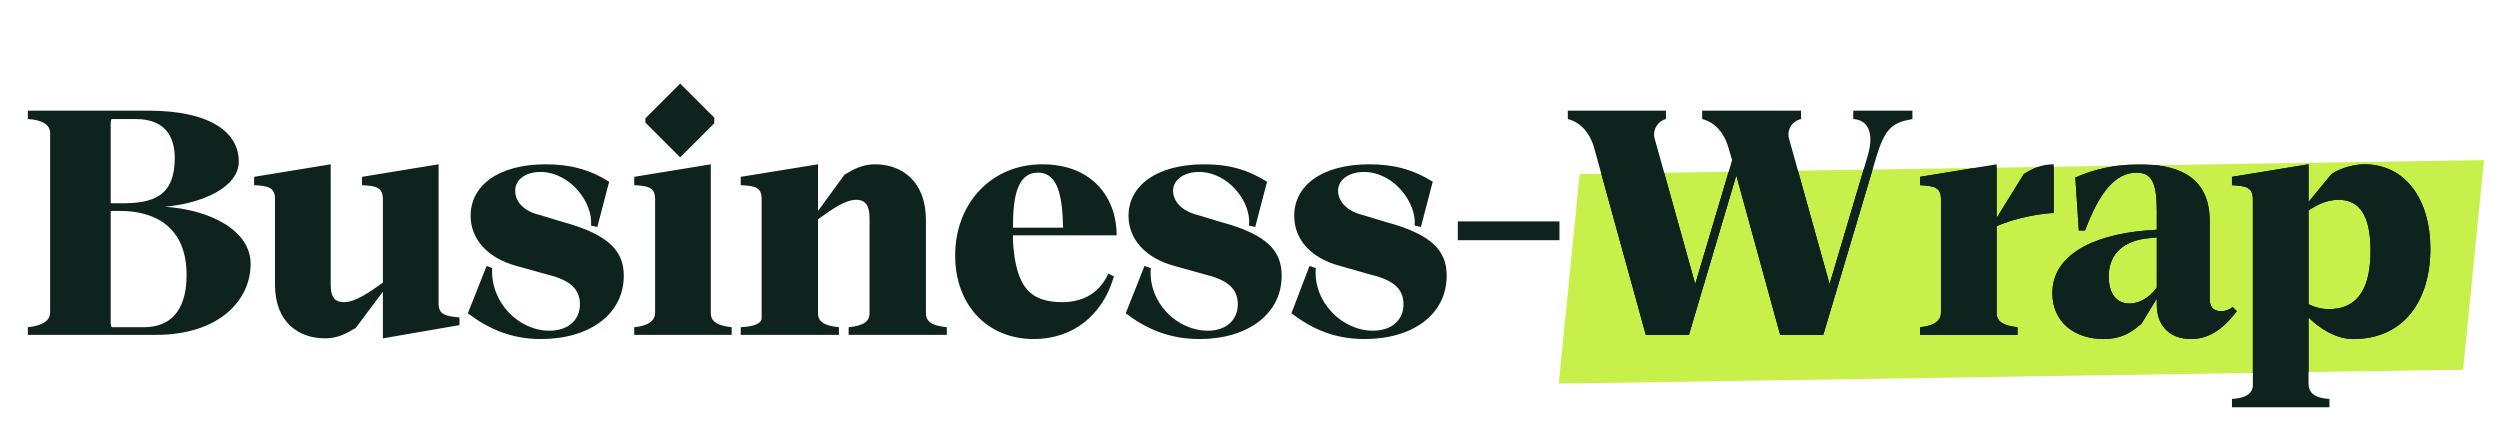
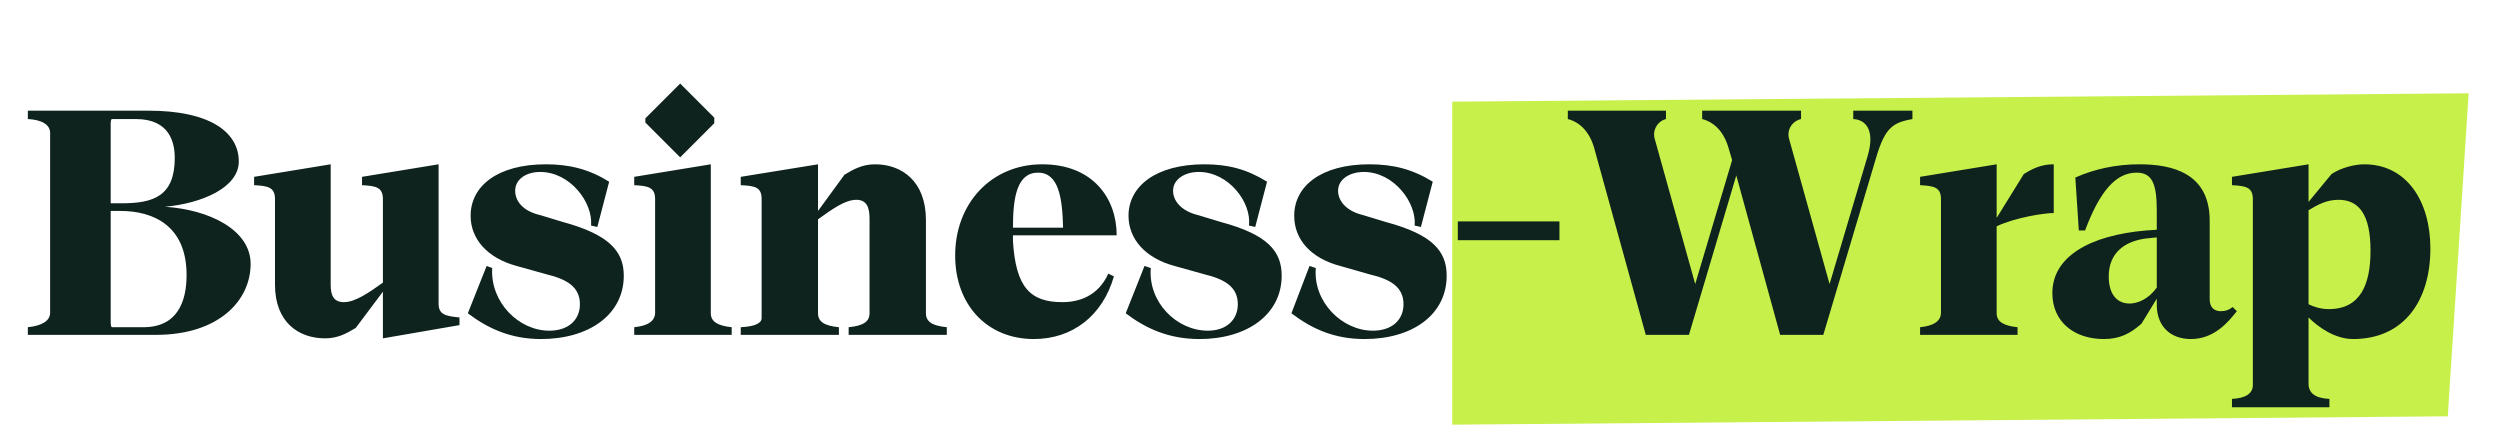
<svg xmlns="http://www.w3.org/2000/svg" viewBox="0 0 359.1 64" width="359.1" height="64" role="img" aria-label="Business-Wrap">
  <g transform="translate(-78.0 0)">
-     <path class="hl" d="M304.9 25.0L434.8 23.0L431.8 53.1L301.9 55.1Z" fill="#C8F04A" />
-     <defs>
-       <clipPath id="bw-m-en-light-c">
-         <path d="M304.9 25.0L434.8 23.0L431.8 53.1L301.9 55.1Z" />
-       </clipPath>
-     </defs>
-     <path d="M100.4 48.1C109.4 48.1 114 43.2 114 37.9C114 33 108 30.1 101.7 29.7C107.1 29.2 112.3 26.9 112.3 23.2C112.3 18.9 108 15.9 99.4 15.9H82V17.1C84 17.2 85.2 17.9 85.2 19.1V44.9C85.2 46.1 84 46.8 82 47V48.1ZM93.9 17.9C93.9 17.6 93.9 17.1 94.1 17.1H97.5C102.4 17.1 103.1 20.5 103.1 22.7C103.1 28.2 100 29.2 95.5 29.2H93.9ZM93.9 30.3H95.3C100 30.3 104.8 32.4 104.8 39.5C104.8 43.3 103.5 47 98.6 47H94.1C93.9 47 93.9 46.4 93.9 46.1ZM124.7 48.6C126.5 48.6 127.8 47.9 129.1 47.1L133 41.9V48.6L144 46.7V45.6C142 45.4 141 45.2 141 43.6V23.6L130 25.4V26.6C132 26.7 133 26.9 133 28.6V40.6C130.9 42.1 129 43.4 127.4 43.4C125.9 43.4 125.5 42.4 125.5 40.9V23.6L114.5 25.4V26.6C116.5 26.7 117.5 26.9 117.5 28.6V40.9C117.5 46.3 120.9 48.6 124.7 48.6ZM155.7 48.7C162.6 48.7 167.6 45.2 167.6 39.6C167.6 36.1 165.5 33.7 158.9 31.9L155.6 30.9C153 30.3 152 28.8 152 27.4C152 25.8 153.5 24.7 155.6 24.7C159.9 24.7 163.2 29.1 162.9 32.4L163.8 32.6L165.5 26.1C162.6 24.3 159.8 23.6 156.4 23.6C149.5 23.6 145.6 26.7 145.6 31C145.6 34.4 148.1 37.1 152.2 38.2L156.5 39.4C159.4 40.1 161.3 41.2 161.3 43.7C161.3 45.9 159.7 47.5 156.9 47.5C152.5 47.5 148.4 43.4 148.7 38.5L147.9 38.2L145.2 45C148.1 47.2 151.4 48.7 155.7 48.7ZM183.1 48.1V47C181.1 46.8 180.1 46.2 180.1 45V23.6L169.1 25.4V26.6C171.1 26.7 172.1 26.9 172.1 28.6V44.9C172.1 46.1 171.1 46.8 169.1 47V48.1ZM180.6 17.7V16.9L175.7 12L170.7 17V17.6L175.7 22.6ZM198.5 48.1V47C196.4 46.8 195.5 46.2 195.5 45V31.5C197.6 30 199.4 28.7 201 28.7C202.5 28.7 202.9 29.8 202.9 31.4V45C202.9 46.2 202 46.8 199.9 47V48.1H214V47C211.9 46.8 211 46.2 211 45V31.6C211 26 207.5 23.6 203.7 23.6C201.9 23.6 200.6 24.3 199.3 25.1L195.5 30.3V23.6L184.4 25.4V26.6C186.5 26.7 187.4 26.9 187.4 28.6V45.7C187.4 46.4 186.5 46.9 184.4 47V48.1ZM226.5 48.7C232.1 48.7 236.4 45.3 238 39.7L237.2 39.3C235.7 42.6 232.9 43.4 230.6 43.4C226 43.4 223.9 41.3 223.5 34.6V33.8H238.4C238.4 28.5 235 23.6 227.7 23.6C220.4 23.6 215.2 29.2 215.2 36.7C215.2 43.8 219.8 48.7 226.5 48.7ZM223.5 32.7C223.5 28.3 224.1 24.8 227.1 24.8C230.1 24.8 230.6 28.5 230.7 32.7ZM250.3 48.7C257.1 48.7 262.1 45.2 262.1 39.6C262.1 36.1 260.1 33.7 253.4 31.9L250.1 30.9C247.6 30.3 246.5 28.8 246.5 27.4C246.5 25.8 248.1 24.7 250.2 24.7C254.5 24.7 257.8 29.1 257.4 32.4L258.3 32.6L260 26.1C257.1 24.3 254.4 23.6 251 23.6C244.1 23.6 240.1 26.7 240.1 31C240.1 34.4 242.6 37.1 246.7 38.2L251 39.4C253.9 40.1 255.8 41.2 255.8 43.7C255.8 45.9 254.2 47.5 251.5 47.5C247 47.5 242.9 43.4 243.3 38.5L242.4 38.2L239.7 45C242.6 47.2 245.9 48.7 250.3 48.7ZM274 48.7C280.9 48.7 285.8 45.2 285.8 39.6C285.8 36.1 283.8 33.7 277.1 31.9L273.8 30.9C271.3 30.3 270.2 28.8 270.2 27.4C270.2 25.8 271.8 24.7 273.9 24.7C278.2 24.7 281.5 29.1 281.2 32.4L282.1 32.6L283.8 26.1C280.9 24.3 278.1 23.6 274.7 23.6C267.8 23.6 263.9 26.7 263.9 31C263.9 34.4 266.3 37.1 270.5 38.2L274.7 39.4C277.7 40.1 279.6 41.2 279.6 43.7C279.6 45.9 278 47.5 275.2 47.5C270.8 47.5 266.6 43.4 267 38.5L266.1 38.2L263.5 45C266.4 47.2 269.6 48.7 274 48.7ZM302 34.5V31.8H287.4V34.5ZM326.8 23 321.5 40.8 315.7 20C315.3 18.7 316.1 17.4 317.3 17.1V15.9H303.2V17.1C304.8 17.5 306.3 18.8 307 21.3L314.4 48.1H320.6L327.4 25.2L333.7 48.1H339.9L347.5 22.6C348.8 18.2 350 17.6 352.7 17.1V15.9H344.2V17.1C346.1 17.2 347.3 18.8 346.3 22.3L340.8 40.8L335 20C334.6 18.7 335.4 17.4 336.7 17.1V15.9H322.5V17.1C324.1 17.5 325.6 18.8 326.3 21.3ZM367.8 48.1V47C365.8 46.8 364.8 46.2 364.8 45V32.5C367.6 31.2 371.7 30.6 373 30.6L373 23.6C371.2 23.6 370 24.2 368.7 25L364.8 31.3V23.6L353.8 25.4V26.6C355.8 26.7 356.8 26.9 356.8 28.6V44.9C356.8 46.1 355.8 46.8 353.8 47V48.1ZM380.2 48.7C382.5 48.7 384 47.9 385.6 46.5L387.8 42.9V43.8C387.8 46.8 389.7 48.7 392.7 48.7C396.1 48.7 398.1 46.2 399.3 44.7L398.7 44.1C398.2 44.5 397.7 44.7 397 44.7C396.2 44.7 395.4 44.3 395.4 43V31.7C395.4 24.9 390.1 23.6 385.3 23.6C381.9 23.6 378.8 24.3 376.1 25.5L376.6 33.1H377.5C379.6 27.5 381.9 24.8 384.9 24.8C387.2 24.8 387.8 26.5 387.8 30.3V33L386.3 33.1C378.1 33.8 372.8 36.9 372.8 42.1C372.8 46.2 375.9 48.7 380.2 48.7ZM383.9 43.6C382.1 43.6 380.9 42.3 380.9 39.7C380.9 36.4 383.1 34.5 386.8 34.2L387.8 34.1V41.3C386.6 43 385 43.6 383.9 43.6ZM412.6 58.5V57.3C410.6 57.2 409.6 56.5 409.6 55.1V45.6C411 47 413.4 48.7 416 48.7C423.3 48.7 427.1 43.2 427.1 35.7C427.1 28.9 423.7 23.6 417.6 23.6C416.4 23.6 414.4 24 412.9 25L409.6 29V23.6L398.6 25.4V26.6C400.6 26.7 401.6 26.9 401.6 28.6V55.3C401.6 56.5 400.6 57.2 398.6 57.3V58.5ZM412.5 44.4C411.4 44.4 410.4 44.1 409.6 43.7V30.2C410.9 29.4 412.2 28.7 413.9 28.7C416.9 28.7 418.5 30.9 418.5 36C418.5 40.8 417.1 44.4 412.5 44.4Z" fill="#0F231E" />
-     <path d="M100.4 48.1C109.4 48.1 114 43.2 114 37.9C114 33 108 30.1 101.7 29.7C107.1 29.2 112.3 26.9 112.3 23.2C112.3 18.9 108 15.9 99.4 15.9H82V17.1C84 17.2 85.2 17.9 85.2 19.1V44.9C85.2 46.1 84 46.8 82 47V48.1ZM93.9 17.9C93.9 17.6 93.9 17.1 94.1 17.1H97.5C102.4 17.1 103.1 20.5 103.1 22.7C103.1 28.2 100 29.2 95.5 29.2H93.9ZM93.9 30.3H95.3C100 30.3 104.8 32.4 104.8 39.5C104.8 43.3 103.5 47 98.6 47H94.1C93.9 47 93.9 46.4 93.9 46.1ZM124.7 48.6C126.5 48.6 127.8 47.9 129.1 47.1L133 41.9V48.6L144 46.7V45.6C142 45.4 141 45.2 141 43.6V23.6L130 25.4V26.6C132 26.7 133 26.9 133 28.6V40.6C130.9 42.1 129 43.4 127.4 43.4C125.9 43.4 125.5 42.4 125.5 40.9V23.6L114.5 25.4V26.6C116.5 26.7 117.5 26.9 117.5 28.6V40.9C117.5 46.3 120.9 48.6 124.7 48.6ZM155.7 48.7C162.6 48.7 167.6 45.2 167.6 39.6C167.6 36.1 165.5 33.7 158.9 31.9L155.6 30.9C153 30.3 152 28.8 152 27.4C152 25.8 153.5 24.7 155.6 24.7C159.9 24.7 163.2 29.1 162.9 32.4L163.8 32.6L165.5 26.1C162.6 24.3 159.8 23.6 156.4 23.6C149.5 23.6 145.6 26.7 145.6 31C145.6 34.4 148.1 37.1 152.2 38.2L156.5 39.4C159.4 40.1 161.3 41.2 161.3 43.7C161.3 45.9 159.7 47.5 156.9 47.5C152.5 47.5 148.4 43.4 148.7 38.5L147.9 38.2L145.2 45C148.1 47.2 151.4 48.7 155.7 48.7ZM183.1 48.1V47C181.1 46.8 180.1 46.2 180.1 45V23.6L169.1 25.4V26.6C171.1 26.7 172.1 26.9 172.1 28.6V44.9C172.1 46.1 171.1 46.8 169.1 47V48.1ZM180.6 17.7V16.9L175.7 12L170.7 17V17.6L175.7 22.6ZM198.5 48.1V47C196.4 46.8 195.5 46.2 195.5 45V31.5C197.6 30 199.4 28.7 201 28.7C202.5 28.7 202.9 29.8 202.9 31.4V45C202.9 46.2 202 46.8 199.9 47V48.1H214V47C211.9 46.8 211 46.2 211 45V31.6C211 26 207.5 23.6 203.7 23.6C201.9 23.6 200.6 24.3 199.3 25.1L195.5 30.3V23.6L184.4 25.4V26.6C186.5 26.7 187.4 26.9 187.4 28.6V45.7C187.4 46.4 186.5 46.9 184.4 47V48.1ZM226.5 48.7C232.1 48.7 236.4 45.3 238 39.7L237.2 39.3C235.7 42.6 232.9 43.4 230.6 43.4C226 43.4 223.9 41.3 223.5 34.6V33.8H238.4C238.4 28.5 235 23.6 227.7 23.6C220.4 23.6 215.2 29.2 215.2 36.7C215.2 43.8 219.8 48.7 226.5 48.7ZM223.5 32.7C223.5 28.3 224.1 24.8 227.1 24.8C230.1 24.8 230.6 28.5 230.7 32.7ZM250.3 48.7C257.1 48.7 262.1 45.2 262.1 39.6C262.1 36.1 260.1 33.7 253.4 31.9L250.1 30.9C247.6 30.3 246.5 28.8 246.5 27.4C246.5 25.8 248.1 24.7 250.2 24.7C254.5 24.7 257.8 29.1 257.4 32.4L258.3 32.6L260 26.1C257.1 24.3 254.4 23.6 251 23.6C244.1 23.6 240.1 26.7 240.1 31C240.1 34.4 242.6 37.1 246.7 38.2L251 39.4C253.9 40.1 255.8 41.2 255.8 43.7C255.8 45.9 254.2 47.5 251.5 47.5C247 47.5 242.9 43.4 243.3 38.5L242.4 38.2L239.7 45C242.6 47.2 245.9 48.7 250.3 48.7ZM274 48.7C280.9 48.7 285.8 45.2 285.8 39.6C285.8 36.1 283.8 33.7 277.1 31.9L273.8 30.9C271.3 30.3 270.2 28.8 270.2 27.4C270.2 25.8 271.8 24.7 273.9 24.7C278.2 24.7 281.5 29.1 281.2 32.4L282.1 32.6L283.8 26.1C280.9 24.3 278.1 23.6 274.7 23.6C267.8 23.6 263.9 26.7 263.9 31C263.9 34.4 266.3 37.1 270.5 38.2L274.7 39.4C277.7 40.1 279.6 41.2 279.6 43.7C279.6 45.9 278 47.5 275.2 47.5C270.8 47.5 266.6 43.4 267 38.5L266.1 38.2L263.5 45C266.4 47.2 269.6 48.7 274 48.7ZM302 34.5V31.8H287.4V34.5ZM326.8 23 321.5 40.8 315.7 20C315.3 18.7 316.1 17.4 317.3 17.1V15.9H303.2V17.1C304.8 17.5 306.3 18.8 307 21.3L314.4 48.1H320.6L327.4 25.2L333.7 48.1H339.9L347.5 22.6C348.8 18.2 350 17.6 352.7 17.1V15.9H344.2V17.1C346.1 17.2 347.3 18.8 346.3 22.3L340.8 40.8L335 20C334.6 18.7 335.4 17.4 336.7 17.1V15.9H322.5V17.1C324.1 17.5 325.6 18.8 326.3 21.3ZM367.8 48.1V47C365.8 46.8 364.8 46.2 364.8 45V32.5C367.6 31.2 371.7 30.6 373 30.6L373 23.6C371.2 23.6 370 24.2 368.7 25L364.8 31.3V23.6L353.8 25.4V26.6C355.8 26.7 356.8 26.9 356.8 28.6V44.9C356.8 46.1 355.8 46.8 353.8 47V48.1ZM380.2 48.7C382.5 48.7 384 47.9 385.6 46.5L387.8 42.9V43.8C387.8 46.8 389.7 48.7 392.7 48.7C396.1 48.7 398.1 46.2 399.3 44.7L398.7 44.1C398.2 44.5 397.7 44.7 397 44.7C396.2 44.7 395.4 44.3 395.4 43V31.7C395.4 24.9 390.1 23.6 385.3 23.6C381.9 23.6 378.8 24.3 376.1 25.5L376.6 33.1H377.5C379.6 27.5 381.9 24.8 384.9 24.8C387.2 24.8 387.8 26.5 387.8 30.3V33L386.3 33.1C378.1 33.8 372.8 36.9 372.8 42.1C372.8 46.2 375.9 48.7 380.2 48.7ZM383.9 43.6C382.1 43.6 380.9 42.3 380.9 39.7C380.9 36.4 383.1 34.5 386.8 34.2L387.8 34.1V41.3C386.6 43 385 43.6 383.9 43.6ZM412.6 58.5V57.3C410.6 57.2 409.6 56.5 409.6 55.1V45.6C411 47 413.4 48.7 416 48.7C423.3 48.7 427.1 43.2 427.1 35.7C427.1 28.9 423.7 23.6 417.6 23.6C416.4 23.6 414.4 24 412.9 25L409.6 29V23.6L398.6 25.4V26.6C400.6 26.7 401.6 26.9 401.6 28.6V55.3C401.6 56.5 400.6 57.2 398.6 57.3V58.5ZM412.5 44.4C411.4 44.4 410.4 44.1 409.6 43.7V30.2C410.9 29.4 412.2 28.7 413.9 28.7C416.9 28.7 418.5 30.9 418.5 36C418.5 40.8 417.1 44.4 412.5 44.4Z" fill="#0F231E" clip-path="url(#bw-m-en-light-c)" />
+     <path class="hl" d="M286.6 14.6L432.6 13.4L429.6 59.8L286.6 61.0Z" fill="#C8F04A" />
+     <path d="M100.4 48.1C109.4 48.1 114 43.2 114 37.9C114 33 108 30.1 101.7 29.7C107.1 29.2 112.3 26.9 112.3 23.2C112.3 18.9 108 15.9 99.4 15.9H82V17.1C84 17.2 85.2 17.9 85.2 19.1V44.9C85.2 46.1 84 46.8 82 47V48.1ZM93.9 17.9C93.9 17.6 93.9 17.1 94.1 17.1H97.5C102.4 17.1 103.1 20.5 103.1 22.7C103.1 28.2 100 29.2 95.5 29.2H93.9ZM93.9 30.3H95.3C100 30.3 104.8 32.4 104.8 39.5C104.8 43.3 103.5 47 98.6 47H94.1C93.9 47 93.9 46.4 93.9 46.1ZM124.7 48.6C126.5 48.6 127.8 47.9 129.1 47.1L133 41.9V48.6L144 46.7V45.6C142 45.4 141 45.2 141 43.6V23.6L130 25.4V26.6C132 26.7 133 26.9 133 28.6V40.6C130.9 42.1 129 43.4 127.4 43.4C125.9 43.4 125.5 42.4 125.5 40.9V23.6L114.5 25.4V26.6C116.5 26.7 117.5 26.9 117.5 28.6V40.9C117.5 46.3 120.9 48.6 124.7 48.6ZM155.7 48.7C162.6 48.7 167.6 45.2 167.6 39.6C167.6 36.1 165.5 33.7 158.9 31.9L155.6 30.9C153 30.3 152 28.8 152 27.4C152 25.8 153.5 24.7 155.6 24.7C159.9 24.7 163.2 29.1 162.9 32.4L163.8 32.6L165.5 26.1C162.6 24.3 159.8 23.6 156.4 23.6C149.5 23.6 145.6 26.7 145.6 31C145.6 34.4 148.1 37.1 152.2 38.2L156.5 39.4C159.4 40.1 161.3 41.2 161.3 43.7C161.3 45.9 159.7 47.5 156.9 47.5C152.5 47.5 148.4 43.4 148.7 38.5L147.9 38.2L145.2 45C148.1 47.2 151.4 48.7 155.7 48.7ZM183.1 48.1V47C181.1 46.8 180.1 46.2 180.1 45V23.6L169.1 25.4V26.6C171.1 26.7 172.1 26.9 172.1 28.6V44.9C172.1 46.1 171.1 46.8 169.1 47V48.1ZM180.6 17.7V16.9L175.7 12L170.7 17V17.6L175.7 22.6ZM198.5 48.1V47C196.4 46.8 195.5 46.2 195.5 45V31.5C197.6 30 199.4 28.7 201 28.7C202.5 28.7 202.9 29.8 202.9 31.4V45C202.9 46.2 202 46.8 199.9 47V48.1H214V47C211.9 46.8 211 46.2 211 45V31.6C211 26 207.5 23.6 203.7 23.6C201.9 23.6 200.6 24.3 199.3 25.1L195.5 30.3V23.6L184.4 25.4V26.6C186.5 26.7 187.4 26.9 187.4 28.6V45.7C187.4 46.4 186.5 46.9 184.4 47V48.1ZM226.5 48.7C232.1 48.7 236.4 45.3 238 39.7L237.2 39.3C235.7 42.6 232.9 43.4 230.6 43.4C226 43.4 223.9 41.3 223.5 34.6V33.8H238.4C238.4 28.5 235 23.6 227.7 23.6C220.4 23.6 215.2 29.2 215.2 36.7C215.2 43.8 219.8 48.7 226.5 48.7ZM223.5 32.7C223.5 28.3 224.1 24.8 227.1 24.8C230.1 24.8 230.6 28.5 230.7 32.7ZM250.3 48.7C257.1 48.7 262.1 45.2 262.1 39.6C262.1 36.1 260.1 33.7 253.4 31.9L250.1 30.9C247.6 30.3 246.5 28.8 246.5 27.4C246.5 25.8 248.1 24.7 250.2 24.7C254.5 24.7 257.8 29.1 257.4 32.4L258.3 32.6L260 26.1C257.1 24.3 254.4 23.6 251 23.6C244.1 23.6 240.1 26.7 240.1 31C240.1 34.4 242.6 37.1 246.7 38.2L251 39.4C253.9 40.1 255.8 41.2 255.8 43.7C255.8 45.9 254.2 47.5 251.5 47.5C247 47.5 242.9 43.4 243.3 38.5L242.4 38.2L239.7 45C242.6 47.2 245.9 48.7 250.3 48.7ZM274 48.7C280.9 48.7 285.8 45.2 285.8 39.6C285.8 36.1 283.8 33.7 277.1 31.9L273.8 30.9C271.3 30.3 270.2 28.8 270.2 27.4C270.2 25.8 271.8 24.7 273.9 24.7C278.2 24.7 281.5 29.1 281.2 32.4L282.1 32.6L283.8 26.1C280.9 24.3 278.1 23.6 274.7 23.6C267.8 23.6 263.9 26.7 263.9 31C263.9 34.4 266.3 37.1 270.5 38.2L274.7 39.4C277.7 40.1 279.6 41.2 279.6 43.7C279.6 45.9 278 47.5 275.2 47.5C270.8 47.5 266.6 43.4 267 38.5L266.1 38.2L263.5 45C266.4 47.2 269.6 48.7 274 48.7Z" fill="#0F231E" />
+     <path d="M302 34.5V31.8H287.4V34.5ZM326.8 23 321.5 40.8 315.7 20C315.3 18.7 316.1 17.4 317.3 17.1V15.9H303.2V17.1C304.8 17.5 306.3 18.8 307 21.3L314.4 48.1H320.6L327.4 25.2L333.7 48.1H339.9L347.5 22.6C348.8 18.2 350 17.6 352.7 17.1V15.9H344.2V17.1C346.1 17.2 347.3 18.8 346.3 22.3L340.8 40.8L335 20C334.6 18.7 335.4 17.4 336.7 17.1V15.9H322.5V17.1C324.1 17.5 325.6 18.8 326.3 21.3ZM367.8 48.1V47C365.8 46.8 364.8 46.2 364.8 45V32.5C367.6 31.2 371.7 30.6 373 30.6L373 23.6C371.2 23.6 370 24.2 368.7 25L364.8 31.3V23.6L353.8 25.4V26.6C355.8 26.7 356.8 26.9 356.8 28.6V44.9C356.8 46.1 355.8 46.8 353.8 47V48.1ZM380.2 48.7C382.5 48.7 384 47.9 385.6 46.5L387.8 42.9V43.8C387.8 46.8 389.7 48.7 392.7 48.7C396.1 48.7 398.1 46.2 399.3 44.7L398.7 44.1C398.2 44.5 397.7 44.7 397 44.7C396.2 44.7 395.4 44.3 395.4 43V31.7C395.4 24.9 390.1 23.6 385.3 23.6C381.9 23.6 378.8 24.3 376.1 25.5L376.6 33.1H377.5C379.6 27.5 381.9 24.8 384.9 24.8C387.2 24.8 387.8 26.5 387.8 30.3V33L386.3 33.1C378.1 33.8 372.8 36.9 372.8 42.1C372.8 46.2 375.9 48.7 380.2 48.7ZM383.9 43.6C382.1 43.6 380.9 42.3 380.9 39.7C380.9 36.4 383.1 34.5 386.8 34.2L387.8 34.1V41.3C386.6 43 385 43.6 383.9 43.6ZM412.6 58.5V57.3C410.6 57.2 409.6 56.5 409.6 55.1V45.6C411 47 413.4 48.7 416 48.7C423.3 48.7 427.1 43.2 427.1 35.7C427.1 28.9 423.7 23.6 417.6 23.6C416.4 23.6 414.4 24 412.9 25L409.6 29V23.6L398.6 25.4V26.6C400.6 26.7 401.6 26.9 401.6 28.6V55.3C401.6 56.5 400.6 57.2 398.6 57.3V58.5ZM412.5 44.4C411.4 44.4 410.4 44.1 409.6 43.7V30.2C410.9 29.4 412.2 28.7 413.9 28.7C416.9 28.7 418.5 30.9 418.5 36C418.5 40.8 417.1 44.4 412.5 44.4Z" fill="#0F231E" />
  </g>
</svg>
